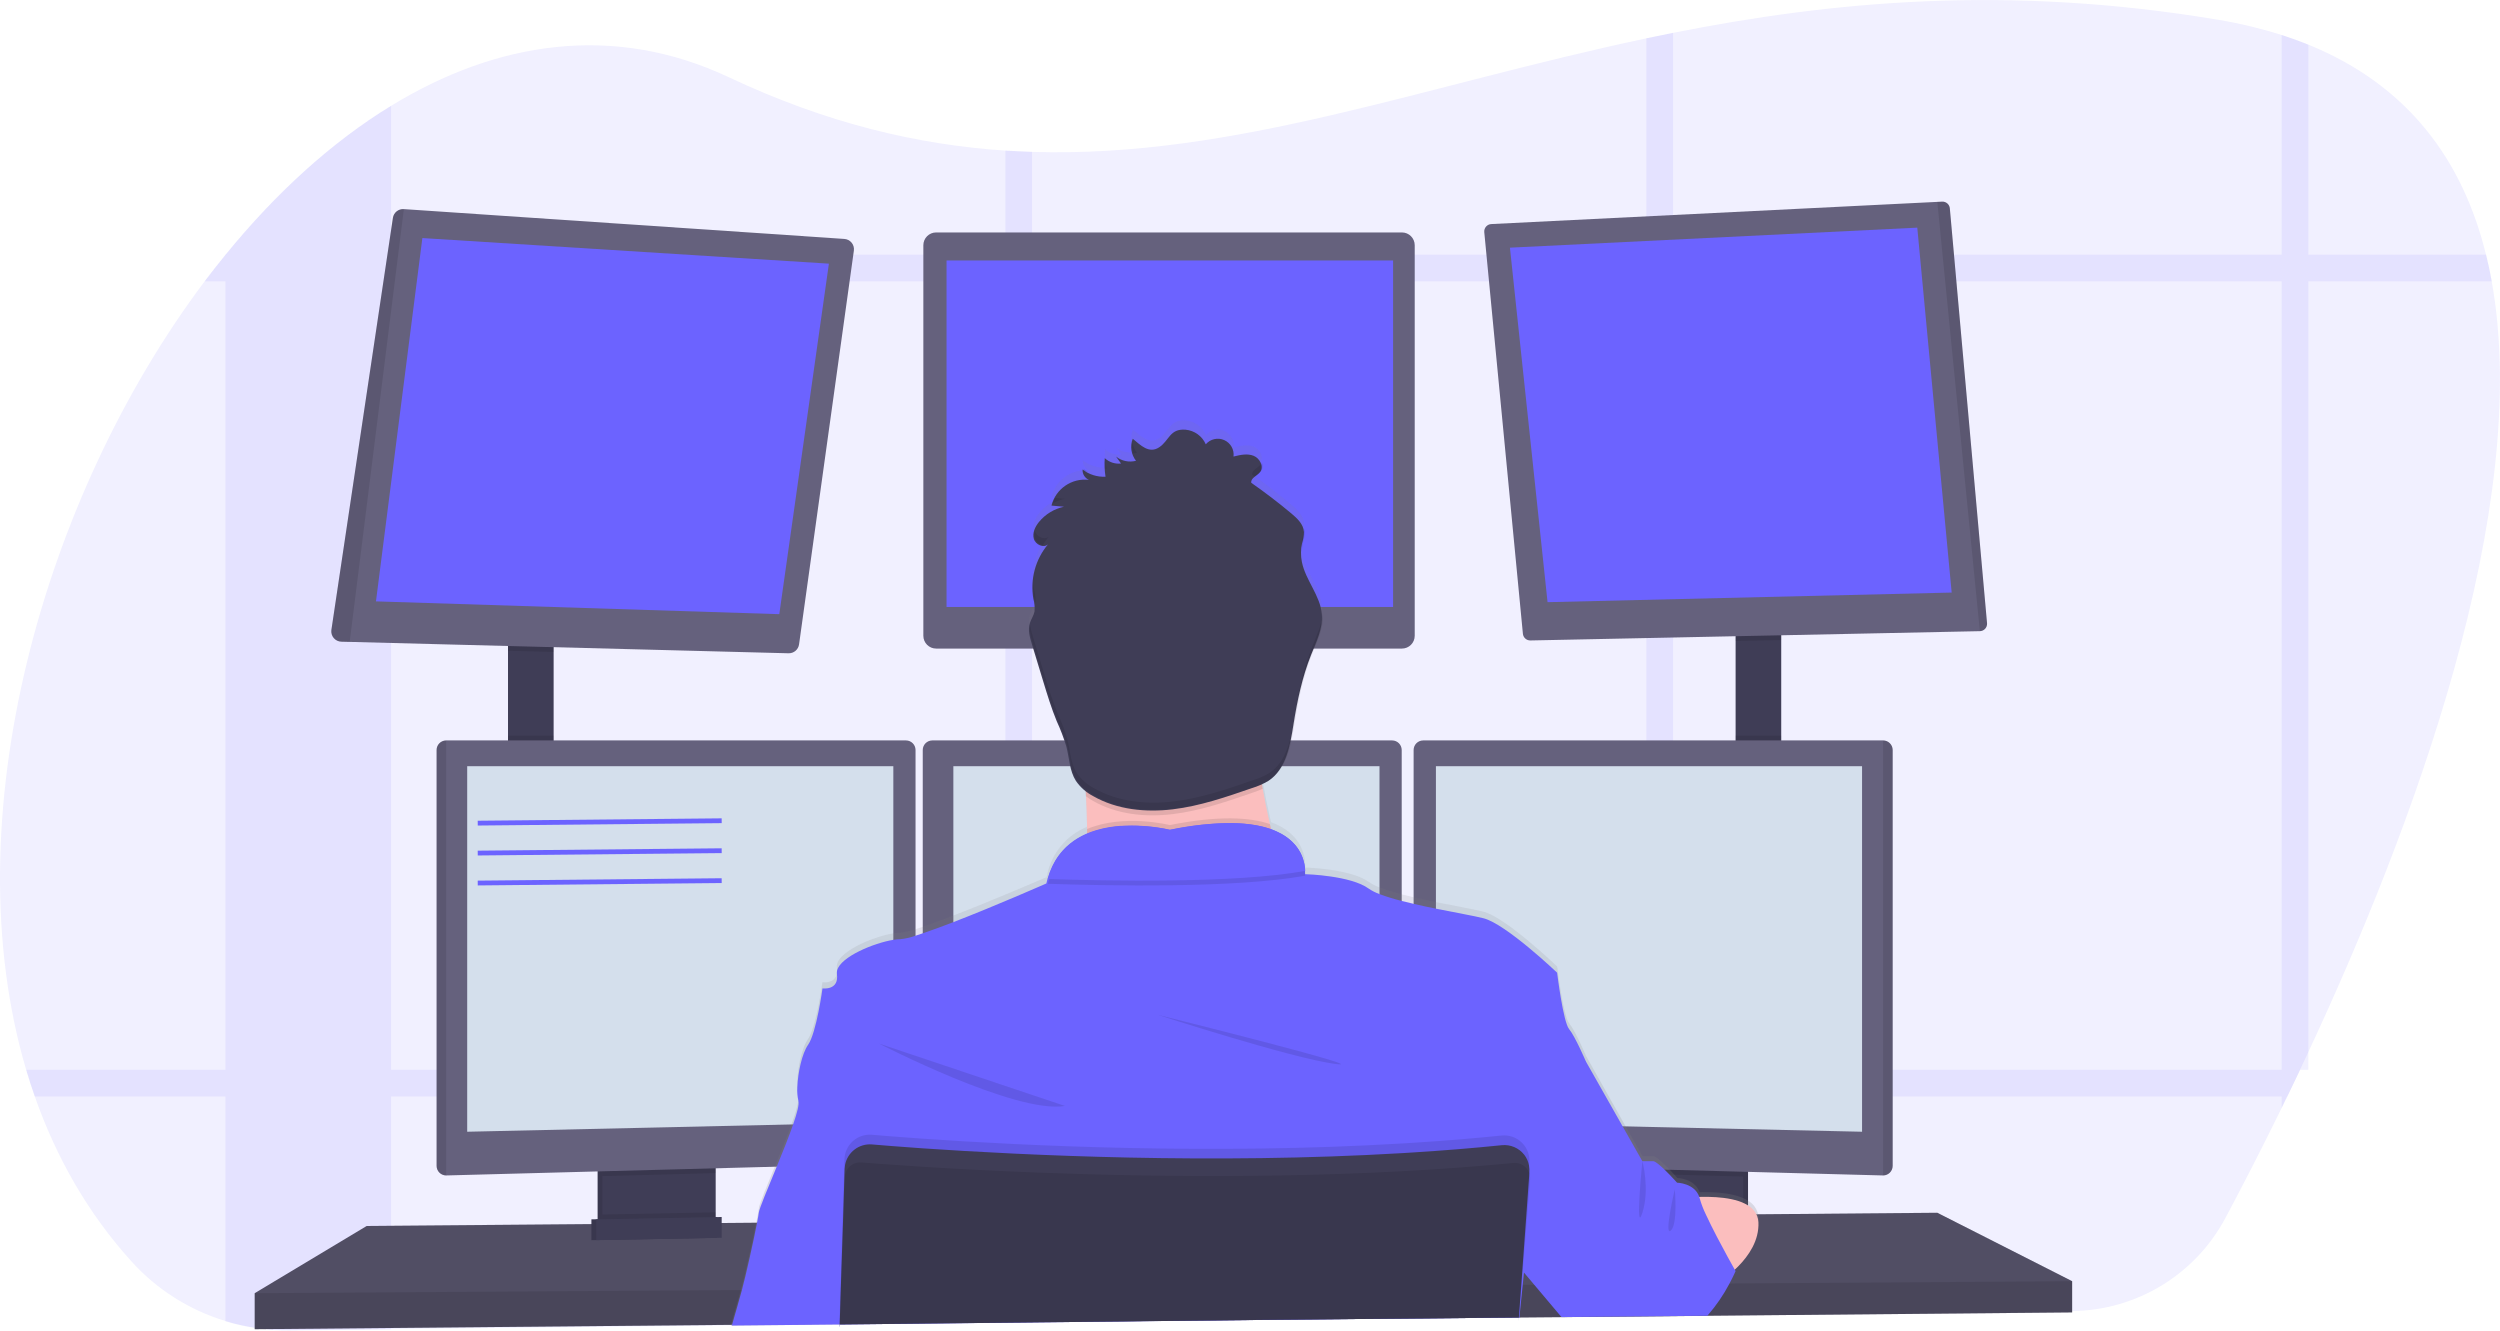
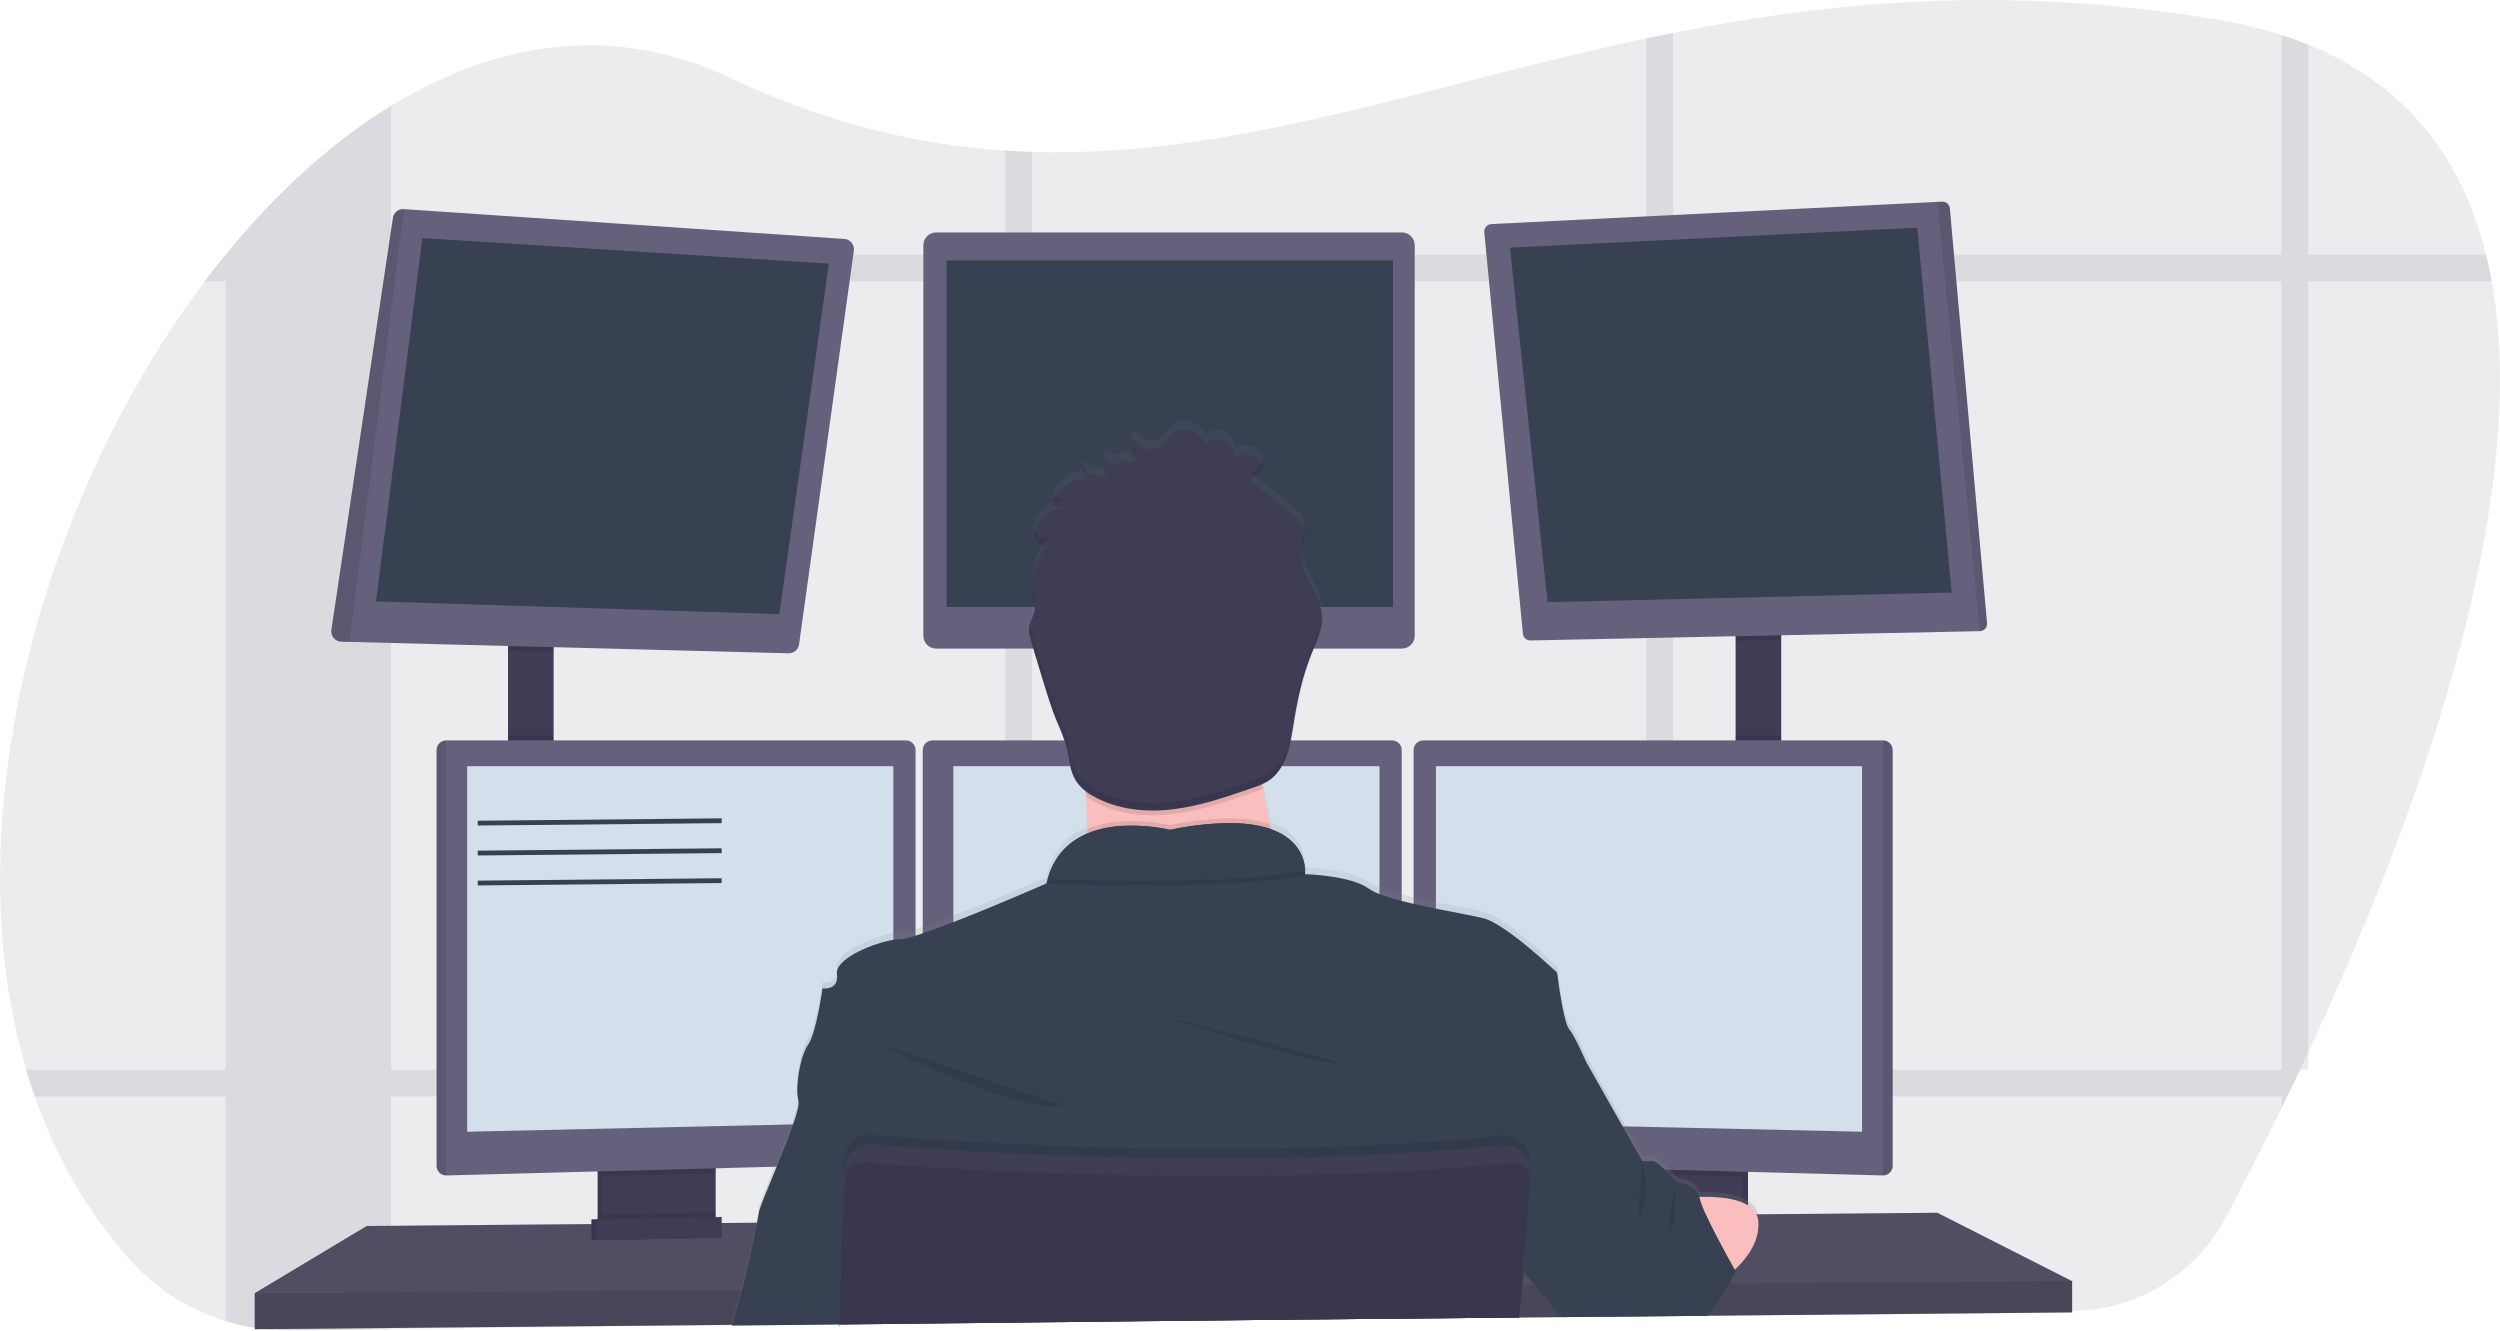
<svg xmlns="http://www.w3.org/2000/svg" id="59725d3d-bdd8-4af0-9b66-49b8d09410bc" data-name="Layer 1" width="1041.32" height="554.17" viewBox="0 0 1041.32 554.17">
  <defs>
    <linearGradient id="dff037aa-d578-4bab-81e7-399360663117" x1="597.75" y1="725.44" x2="597.75" y2="347.69" gradientUnits="userSpaceOnUse">
      <stop offset="0" stop-color="gray" stop-opacity="0.25" />
      <stop offset="0.54" stop-color="gray" stop-opacity="0.12" />
      <stop offset="1" stop-color="gray" stop-opacity="0.1" />
    </linearGradient>
  </defs>
-   <path d="M1040.82,611.12q-1.74,3.75-3.47,7.4-2.7,5.67-5.33,11.12c-.78,1.61-1.56,3.19-2.32,4.77-8.6,17.57-16.63,33.11-23.45,45.89A73.21,73.21,0,0,1,942.44,719l-151.65,1.65h-1.6l-13,.14-11.12.12-34.1.37-1.38,0-17.36.19h-.53l-107,1.16-95.51,1-11.11.12-69,.75H429l-44.75.48h-.48l-141.5,1.53-42.33.46a88.07,88.07,0,0,1-26.67-3.82,86.39,86.39,0,0,1-39.09-24.75C116,678.37,102.75,655,93.85,629.64q-1.93-5.49-3.6-11.12C59.44,514.37,97,380,164.6,290.08q4.25-5.64,8.64-11l.07-.08c20.79-25.52,44.1-46.84,68.93-62,44-26.91,92.75-34.49,140.7-11.9,40.57,19.12,78.45,28.11,115.17,30.55,3.71.24,7.42.42,11.11.53,84.23,2.65,163.17-27.7,255.87-47.29,3.69-.78,7.39-1.55,11.12-2.28,66.13-13.16,139.49-20.1,226.73-5.51a189.09,189.09,0,0,1,26.76,6.4q5.77,1.86,11.12,4c41.64,16.94,64.35,48.24,74,87.46q1.37,5.46,2.37,11.11C1134.3,384.41,1084.19,518.23,1040.82,611.12Z" transform="translate(-79.34 -172.91)" fill="#6c63ff" opacity="0.1" />
+   <path d="M1040.82,611.12q-1.74,3.75-3.47,7.4-2.7,5.67-5.33,11.12c-.78,1.61-1.56,3.19-2.32,4.77-8.6,17.57-16.63,33.11-23.45,45.89A73.21,73.21,0,0,1,942.44,719l-151.65,1.65h-1.6l-13,.14-11.12.12-34.1.37-1.38,0-17.36.19h-.53l-107,1.16-95.51,1-11.11.12-69,.75H429l-44.75.48h-.48l-141.5,1.53-42.33.46a88.07,88.07,0,0,1-26.67-3.82,86.39,86.39,0,0,1-39.09-24.75C116,678.37,102.75,655,93.85,629.64q-1.93-5.49-3.6-11.12C59.44,514.37,97,380,164.6,290.08q4.25-5.64,8.64-11l.07-.08c20.79-25.52,44.1-46.84,68.93-62,44-26.91,92.75-34.49,140.7-11.9,40.57,19.12,78.45,28.11,115.17,30.55,3.71.24,7.42.42,11.11.53,84.23,2.65,163.17-27.7,255.87-47.29,3.69-.78,7.39-1.55,11.12-2.28,66.13-13.16,139.49-20.1,226.73-5.51a189.09,189.09,0,0,1,26.76,6.4q5.77,1.86,11.12,4c41.64,16.94,64.35,48.24,74,87.46q1.37,5.46,2.37,11.11C1134.3,384.41,1084.19,518.23,1040.82,611.12Z" transform="translate(-79.34 -172.91)" fill="#374151" opacity="0.1" />
  <g opacity="0.1">
-     <path d="M242.24,217V726.62l-42.33.46a88.07,88.07,0,0,1-26.67-3.82V279h.07C194.1,253.45,217.41,232.13,242.24,217Z" transform="translate(-79.34 -172.91)" fill="#6c63ff" />
-     <path d="M1117.24,290.08H164.6q4.25-5.64,8.64-11V279h941.63Q1116.24,284.43,1117.24,290.08Z" transform="translate(-79.34 -172.91)" fill="#6c63ff" />
-     <path d="M1040.82,191.51v427h-3.47q-2.7,5.67-5.33,11.12c-.78,1.61-1.56,3.19-2.32,4.77V187.47Q1035.47,189.33,1040.82,191.51Z" transform="translate(-79.34 -172.91)" fill="#6c63ff" />
-     <path d="M776.21,186.58V720.83l-11.12.12V188.86C768.78,188.08,772.48,187.31,776.21,186.58Z" transform="translate(-79.34 -172.91)" fill="#6c63ff" />
-     <path d="M509.22,236.15V723.73l-11.11.12V235.62C501.82,235.86,505.53,236,509.22,236.15Z" transform="translate(-79.34 -172.91)" fill="#6c63ff" />
-     <path d="M1037.35,618.52q-2.7,5.67-5.33,11.12H93.85q-1.93-5.49-3.6-11.12Z" transform="translate(-79.34 -172.91)" fill="#6c63ff" />
+     <path d="M242.24,217V726.62l-42.33.46a88.07,88.07,0,0,1-26.67-3.82V279h.07C194.1,253.45,217.41,232.13,242.24,217Z" transform="translate(-79.34 -172.91)" fill="#374151" />
+     <path d="M1117.24,290.08H164.6q4.25-5.64,8.64-11V279h941.63Q1116.24,284.43,1117.24,290.08Z" transform="translate(-79.34 -172.91)" fill="#374151" />
+     <path d="M1040.82,191.51v427h-3.47q-2.7,5.67-5.33,11.12c-.78,1.61-1.56,3.19-2.32,4.77V187.47Q1035.47,189.33,1040.82,191.51Z" transform="translate(-79.34 -172.91)" fill="#374151" />
+     <path d="M776.21,186.58V720.83l-11.12.12V188.86C768.78,188.08,772.48,187.31,776.21,186.58Z" transform="translate(-79.34 -172.91)" fill="#374151" />
+     <path d="M509.22,236.15V723.73l-11.11.12V235.62C501.82,235.86,505.53,236,509.22,236.15Z" transform="translate(-79.34 -172.91)" fill="#374151" />
+     <path d="M1037.35,618.52q-2.7,5.67-5.33,11.12H93.85q-1.93-5.49-3.6-11.12Z" transform="translate(-79.34 -172.91)" fill="#374151" />
  </g>
  <rect x="211.6" y="265.83" width="19" height="57.66" fill="#3f3d56" />
  <rect x="722.93" y="262.83" width="19" height="61" fill="#3f3d56" />
  <polygon points="863.1 533.65 863.1 546.65 711.18 548.05 709.56 548.08 651.82 548.61 650.44 548.63 632.89 548.78 632.37 548.78 525.39 549.77 349.78 551.4 349.63 551.4 304.98 551.82 304.5 551.83 106.1 553.65 106.1 538.65 152.75 510.65 246.35 509.87 248.35 509.86 249.01 509.85 251.01 509.82 295.95 509.45 297.96 509.44 298.6 509.43 300.6 509.42 315.01 509.3 315.39 509.29 350.94 508.99 351.23 508.99 628.63 506.65 635.42 506.6 636.1 506.6 641.28 506.55 678.93 506.24 680.93 506.21 682.78 506.19 683.74 506.19 695.45 506.1 697.77 506.07 700.88 506.05 710.63 505.96 726.1 505.83 728.1 505.81 731.58 505.79 732.23 505.79 806.94 505.15 863.1 533.65" fill="#65617d" />
  <polygon points="863.1 533.65 863.1 546.65 711.18 548.05 709.56 548.08 651.82 548.61 650.44 548.63 632.89 548.78 632.37 548.78 525.39 549.77 349.78 551.4 349.63 551.4 304.98 551.82 304.5 551.83 106.1 553.65 106.1 538.65 152.75 510.65 246.35 509.87 248.35 509.86 249.01 509.85 251.01 509.82 295.95 509.45 297.96 509.44 298.6 509.43 300.6 509.42 315.01 509.3 315.39 509.29 350.94 508.99 351.23 508.99 628.63 506.65 635.42 506.6 636.1 506.6 641.28 506.55 678.93 506.24 680.93 506.21 682.78 506.19 683.74 506.19 695.45 506.1 697.77 506.07 700.88 506.05 710.63 505.96 726.1 505.83 728.1 505.81 731.58 505.79 732.23 505.79 806.94 505.15 863.1 533.65" opacity="0.2" />
  <path d="M375.44,656.57v24.49a6.13,6.13,0,0,1-3.5,5.54,6,6,0,0,1-2.5.6l-34.9.74a6,6,0,0,1-2.7-.57,6.12,6.12,0,0,1-3.57-5.57V656.57Z" transform="translate(-79.34 -172.91)" fill="#3f3d56" />
  <path d="M375.44,656.57v24.49a6.13,6.13,0,0,1-3.5,5.54,6,6,0,0,1-2.5.6l-34.9.74a6,6,0,0,1-2.7-.57,6.12,6.12,0,0,1-3.57-5.57V656.57Z" transform="translate(-79.34 -172.91)" opacity="0.1" />
  <path d="M377.44,656.57v24.49a6.13,6.13,0,0,1-3.5,5.54,6,6,0,0,1-2.5.6l-34.9.74a6,6,0,0,1-2.7-.57,6.12,6.12,0,0,1-3.57-5.57V656.57Z" transform="translate(-79.34 -172.91)" fill="#3f3d56" />
  <rect x="680.93" y="483.66" width="47.17" height="31.5" fill="#3f3d56" />
  <rect x="680.93" y="483.66" width="47.17" height="31.5" opacity="0.1" />
  <rect x="678.93" y="483.66" width="47.17" height="31.5" fill="#3f3d56" />
  <polygon points="230.6 265.82 230.6 271.55 211.6 271.06 211.6 265.82 230.6 265.82" opacity="0.1" />
  <path d="M435,277.31l-22.83,164a4.3,4.3,0,0,1-4.37,3.71L225,440.28l-3.47-.09a4.3,4.3,0,0,1-4.16-4.87L243,263.64a4.3,4.3,0,0,1,4.54-3.63L431,272.43A4.29,4.29,0,0,1,435,277.31Z" transform="translate(-79.34 -172.91)" fill="#65617d" />
-   <polygon points="175.93 99.16 156.6 250.49 324.6 255.82 345.26 109.82 175.93 99.16" fill="#6c63ff" />
+   <polygon points="175.93 99.16 156.6 250.49 324.6 255.82 345.26 109.82 175.93 99.16" fill="#374151" />
  <rect x="384.6" y="96.82" width="204.67" height="173.33" rx="5.33" ry="5.33" fill="#65617d" />
-   <rect x="394.26" y="108.49" width="186" height="144.33" fill="#6c63ff" />
+   <rect x="394.26" y="108.49" width="186" height="144.33" fill="#374151" />
  <polygon points="741.93 262.82 741.93 266.61 722.93 267 722.93 262.82 741.93 262.82" opacity="0.1" />
  <path d="M907,432.53a3.08,3.08,0,0,1-3,3.28L716.8,439.68a3.08,3.08,0,0,1-3.13-2.79L697.58,269.61a3.08,3.08,0,0,1,2.92-3.37L886.28,257l2-.1a3.07,3.07,0,0,1,3.22,2.8Z" transform="translate(-79.34 -172.91)" fill="#65617d" />
-   <polygon points="628.93 103.16 798.6 94.82 812.93 246.82 644.6 250.82 628.93 103.16" fill="#6c63ff" />
+   <polygon points="628.93 103.16 798.6 94.82 812.93 246.82 644.6 250.82 628.93 103.16" fill="#374151" />
  <path d="M907,432.53a3.08,3.08,0,0,1-3,3.28L886.28,257l2-.1a3.07,3.07,0,0,1,3.22,2.8Z" transform="translate(-79.34 -172.91)" opacity="0.1" />
  <path d="M247.57,260,225,440.28l-3.47-.09a4.3,4.3,0,0,1-4.16-4.87L243,263.64A4.3,4.3,0,0,1,247.57,260Z" transform="translate(-79.34 -172.91)" opacity="0.1" />
  <rect x="211.6" y="306.41" width="19" height="17.08" opacity="0.1" />
  <polygon points="298.1 483.65 298.1 488.62 250.93 489.88 250.93 483.65 298.1 483.65" opacity="0.1" />
  <path d="M460.69,485.27v168.2a4,4,0,0,1-3.85,3.95l-191.65,5.1h-.05a4,4,0,0,1-3.95-3.95V485.27a4,4,0,0,1,3.95-3.95h191.6A4,4,0,0,1,460.69,485.27Z" transform="translate(-79.34 -172.91)" fill="#65617d" />
  <path d="M265.19,481.32v181.2h-.05a4,4,0,0,1-3.95-3.95V485.27a4,4,0,0,1,3.95-3.95Z" transform="translate(-79.34 -172.91)" opacity="0.1" />
  <polygon points="194.6 319.15 372.1 319.15 372.1 467.4 194.6 471.4 194.6 319.15" fill="#d4dfec" />
  <rect x="722.93" y="306.41" width="19" height="17.42" opacity="0.1" />
  <polygon points="726.1 483.65 726.1 490.06 678.93 488.8 678.93 483.65 726.1 483.65" opacity="0.1" />
  <path d="M867.69,485.27v173.3a4,4,0,0,1-4,3.95h0L672,657.42a4,4,0,0,1-3.85-3.95V485.27a4,4,0,0,1,3.95-3.95h191.6A4,4,0,0,1,867.69,485.27Z" transform="translate(-79.34 -172.91)" fill="#65617d" />
  <path d="M867.69,485.27v173.3a4,4,0,0,1-4,3.95h0V481.32h0A4,4,0,0,1,867.69,485.27Z" transform="translate(-79.34 -172.91)" opacity="0.1" />
  <polygon points="775.6 319.15 598.1 319.15 598.1 467.4 775.6 471.4 775.6 319.15" fill="#d4dfec" />
  <path d="M663.19,485.27v168.2a4,4,0,0,1-3.85,3.95l-191.65,5.1h0a4,4,0,0,1-4-3.95V485.27a4,4,0,0,1,3.95-3.95h191.6A4,4,0,0,1,663.19,485.27Z" transform="translate(-79.34 -172.91)" fill="#65617d" />
  <polygon points="397.1 319.15 574.6 319.15 574.6 467.4 397.1 471.4 397.1 319.15" fill="#d4dfec" />
  <polygon points="863.1 533.65 863.1 546.65 711.18 548.05 709.56 548.08 651.82 548.61 650.44 548.63 632.89 548.78 632.37 548.78 525.39 549.77 349.78 551.4 349.63 551.4 304.98 551.82 304.5 551.83 106.1 553.65 106.1 538.65 308.61 537.32 309.09 537.32 350.08 537.04 350.27 537.04 633.35 535.17 633.64 535.17 633.81 535.16 634.28 535.16 639.07 535.13 640.53 535.13 715.02 534.63 719.42 534.61 720.4 534.6 863.1 533.65" opacity="0.1" />
  <circle cx="487.26" cy="272.16" r="51.33" fill="#fbbebe" />
  <path d="M383.74,725.09c0-.11.06-.23.1-.35,1-3.59,2.78-9.66,4.11-14.51.17-.6.33-1.19.48-1.75,1.47-5.47,4.33-18.28,5.92-26.27.56-2.81,1-5,1.09-6.1.2-1.69,3.21-8.92,6.62-17.23,2.39-5.84,5-12.22,6.91-17.6a61.38,61.38,0,0,0,2.93-9.85,5.1,5.1,0,0,0,0-2.13,14.69,14.69,0,0,1-.48-3.5v0c-.23-6.2,1.62-16,4.48-20.11,3.5-5,6-23.66,6-23.66s5.18.75,6-3.53a6.15,6.15,0,0,0,.1-1.4,7.41,7.41,0,0,0-.09-1.11c-.89-6.24,14.72-12.88,23.5-14.31a19.67,19.67,0,0,1,3-.28,27.24,27.24,0,0,0,6.25-1.44q1.4-.43,3-1c3.68-1.24,8.08-2.88,12.75-4.68,17.56-6.81,38.82-16,38.82-16,.15-.71.32-1.39.51-2.06a27.71,27.71,0,0,1,16.35-18.93h0c0-.66,0-1.33,0-2,0-3.45-.15-7-.3-10.54,0-.69-.06-1.38-.1-2.07,0-.2,0-.41,0-.61s0-.35,0-.52c0-.7-.07-1.4-.11-2.09l-.18-.14a16.41,16.41,0,0,1-3.9-4.2,15.27,15.27,0,0,1-1.42-3c-1.25-3.39-1.54-7.17-2.38-10.75l-.18-.74a84,84,0,0,0-4-10.58c-2.21-5.42-3.91-11-5.6-16.65q-1.54-5.13-3.11-10.28l-1.58-5.24c-.3-1-.6-2-.83-3v0a13.27,13.27,0,0,1-.26-1.4,0,0,0,0,1,0,0,10,10,0,0,1,.24-4.61,32.09,32.09,0,0,1,1.32-3,7.87,7.87,0,0,0,.5-1.38v0a3,3,0,0,0,.08-.32,5.65,5.65,0,0,0,.11-1.08,18.46,18.46,0,0,0-.52-3.89.07.07,0,0,1,0-.05,2.56,2.56,0,0,0-.05-.27,25.48,25.48,0,0,1-.36-3,28.45,28.45,0,0,1,3.47-15.57l.19-.36a25.22,25.22,0,0,1,1.84-2.78h0c.31-.42.63-.82,1-1.22-1.4,1.34-3.7.75-5-.69a3.61,3.61,0,0,1-.55-.75,3.81,3.81,0,0,1-.23-.45c-.05-.12-.09-.25-.13-.38-.7-2.45.52-5.06,2.12-7.05a18.49,18.49,0,0,1,5.74-4.7h0a3.84,3.84,0,0,1,.4-.21,17.12,17.12,0,0,1,2.64-1.06h0a15.06,15.06,0,0,1,1.63-.44l-3.71-.34-1.5-.14a14.49,14.49,0,0,1,13-10.91h1.08a11.73,11.73,0,0,1,1.57.13,4.44,4.44,0,0,1-2.65-4.33,14.41,14.41,0,0,0,9.19,3.06h.38a30,30,0,0,1-.34-3.27h0a0,0,0,0,1,0,0,0,0,0,0,1,0,0,33.19,33.19,0,0,1,0-4.46,8.44,8.44,0,0,0,6.78,2.26l-2.08-2.9a9.49,9.49,0,0,0,6.56,2.05l.48-.05a7,7,0,0,0,1.19-.23l.09,0c-.19-.24-.36-.49-.53-.75l-.06-.12a9.67,9.67,0,0,1-1-2.09,6.59,6.59,0,0,1-.24-.87h0a8.75,8.75,0,0,1,.45-5.45c3.23,2.7,6.77,6.39,11,3.6s4.37-7.91,11-7.39a10.2,10.2,0,0,1,8.41,6.12,6.75,6.75,0,0,1,7.67-1.75,6.85,6.85,0,0,1,3.88,6.89c2.75-.69,5.71-1.37,8.35-.33s4.34,4.41,2.84,6.66a1.43,1.43,0,0,1-.14.2c-1.23,1.59-3.95,2.46-3.66,4.46l.42.3,1.3.94a.05.05,0,0,1,0,0q7.65,5.52,14.9,11.6c2.48,2.08,5.12,4.58,5.29,7.83a8.64,8.64,0,0,1-.24,2.37h0c-.16.78-.38,1.56-.55,2.34a19.51,19.51,0,0,0-.34,6.05h0c.07.59.16,1.17.27,1.76,1.53,7.73,7.71,14.11,8.32,22l0,.56a17.78,17.78,0,0,1-.07,2.53c-.46,4.8-2.68,9.41-4.48,14-.11.28-.22.56-.32.84-3.47,9-5.47,18.59-7,28.16a100.26,100.26,0,0,1-2,10.09A26.73,26.73,0,0,1,611,492.07a16.22,16.22,0,0,1-3.36,3,18.67,18.67,0,0,1-2.65,1.41s0,0,0,.06c.11.61.2,1.22.31,1.83.06.32.11.64.17,1h0a.14.14,0,0,0,0,.06c.84,4.73,1.8,9.36,2.81,13.76l.51,2.19c12.6,4.55,14.09,13.87,14.18,17.44a9.64,9.64,0,0,1,0,1.43s19,.5,26.5,6a20.34,20.34,0,0,0,4.51,2.3,83,83,0,0,0,9.25,2.89c1.61.42,3.29.83,5,1.23,3,.69,6.18,1.36,9.25,2,8.19,1.65,15.9,3,19.81,4,9.33,2.36,30.67,22.82,30.67,22.82s2.5,20.64,5,23.65,7,13.59,7,13.59l16.54,29.41,7,12.37h4.5c.62,0,1.84.88,3.21,2.1,1.19,1.06,2.51,2.38,3.67,3.58l1.92,2.05,1.2,1.33s7.27.18,9.24,5.93c5.92-.17,13.19.22,18.28,2.5a14.14,14.14,0,0,1,2,1.08,8.68,8.68,0,0,1,4.13,5.66,8.34,8.34,0,0,1,.18,1.44c0,.57,0,1.14,0,1.7-.36,7.57-5.29,13.87-9.82,18.11l.32.57s-.15.36-.44,1c-.08.19-.18.4-.29.64h0c-.59,1.26-1.53,3.15-2.76,5.36a63.31,63.31,0,0,1-9.57,13.17l-.29.3-57.74.53-.17-.2L719.87,708l-5.57-6.64-.17-.21-.16,1.59-.54,5.3-1.3,12.81-.07.64,0,.17-.15,1.48.11-1.48h-.29l-107,1L429.11,724.6l0,.84h-.14l0-.84-44.75.48Z" transform="translate(-79.34 -172.91)" fill="url(#dff037aa-d578-4bab-81e7-399360663117)" />
  <path d="M617.94,550.07s-99.5,12-90,0c3.44-4.34,4.39-17.2,4.2-31.85-.06-4.45-.22-9.06-.45-13.65-1.1-22-3.75-43.5-3.75-43.5s87-41,77-8.5c-4,13.13-2.69,31.57.35,48.88.89,5.05,1.92,10,3,14.7A344.67,344.67,0,0,0,617.94,550.07Z" transform="translate(-79.34 -172.91)" fill="#fbbebe" />
  <path d="M617.94,550.07s-99.5,12-90,0c3.44-4.34,4.39-17.2,4.2-31.85,15.17-6.48,34.47-1.65,34.47-1.65,20.32-4.05,33.35-3.26,41.68-.42A344.67,344.67,0,0,0,617.94,550.07Z" transform="translate(-79.34 -172.91)" opacity="0.1" />
-   <path d="M429.08,725.44l0-.84,175.62-1.91,107-1H712l-.11,1.48.15-1.48h.19l0-.17,1.37-13.45.52-5.09.16-1.59.14-1.33,6.18-20.61,6.18-20.58,5.2-17.33,7.94-26.48s-4.5-10.5-7-13.5-5-23.5-5-23.5-21.34-20.33-30.67-22.67c-3.91-1-11.63-2.33-19.83-4-3.07-.62-6.22-1.28-9.25-2-1.71-.39-3.39-.8-5-1.21a87.91,87.91,0,0,1-9.25-2.86,20.7,20.7,0,0,1-4.5-2.29c-7.35-5.39-25.77-6-26.48-6h0a.42.42,0,0,1,0-.07v-.09a10.26,10.26,0,0,0,0-1.26c0-.4,0-.87-.09-1.4,0-.16,0-.33-.07-.5-.05-.36-.11-.74-.2-1.14a5,5,0,0,0-.12-.53,17.21,17.21,0,0,0-1.25-3.49c-.07-.16-.16-.33-.24-.49a18.25,18.25,0,0,0-1.7-2.63c-.13-.17-.27-.35-.42-.52a19.58,19.58,0,0,0-2.72-2.64c-.27-.21-.55-.43-.84-.63a4.67,4.67,0,0,0-.51-.36l-.89-.58-.83-.48c-.73-.4-1.5-.79-2.34-1.16-.26-.12-.54-.23-.82-.34s-.72-.28-1.09-.42l-.06,0L608,518c-.57-.19-1.15-.36-1.76-.53l-.93-.24-1-.23-1-.21c-1-.2-2.07-.38-3.19-.52l-1.14-.14-1.17-.12-1.21-.1-1.72-.1-2-.07a124.68,124.68,0,0,0-26.24,2.79,72.27,72.27,0,0,0-18.26-1.68l-.87,0-1,.06-.64,0-1.29.12c-.43,0-.87.09-1.3.15s-.88.11-1.31.18l-.66.11c-.65.11-1.31.23-2,.37q-.33.06-.66.15c-.87.19-1.74.42-2.6.68-.43.12-.86.26-1.29.41-.22.06-.43.14-.64.22l-.64.23-.63.25-.75.3c-.38.16-.75.33-1.12.51-.21.09-.42.19-.62.3s-.41.2-.6.31a27.75,27.75,0,0,0-6.21,4.38l-.51.49-.5.51c-.17.17-.33.35-.49.53a23.82,23.82,0,0,0-1.82,2.25c-.16.21-.31.42-.46.64a26.69,26.69,0,0,0-1.72,2.92c-.13.24-.25.49-.37.73a32.7,32.7,0,0,0-2,5.25q-.28,1-.51,2S494,550.24,476.44,557c-4.67,1.8-9.07,3.43-12.75,4.66-1.07.36-2.07.69-3,1a26.7,26.7,0,0,1-6.25,1.44,19.67,19.67,0,0,0-3,.28c-8.07,1.31-21.9,7-23.41,12.71a3.69,3.69,0,0,0-.1,1.4s0,.07,0,.11c1,7-6,6-6,6s-2.5,18.5-6,23.5c-2.53,3.6-4.26,11.63-4.48,17.69v0a19.61,19.61,0,0,0,.44,5.63c0,.05,0,.1,0,.14.4,1.34-.56,5-2.19,9.69-1.77,5.15-4.35,11.55-6.83,17.59-3.74,9.12-7.26,17.4-7.48,19.22-.09.81-.35,2.26-.71,4.13-1.46,7.62-4.7,22.13-6.3,28-1.19,4.38-2.92,10.38-4.11,14.5,0,.12-.07.24-.1.35L429,724.6l0,.84h.14Z" transform="translate(-79.34 -172.91)" fill="#6c63ff" />
+   <path d="M429.08,725.44l0-.84,175.62-1.91,107-1H712l-.11,1.48.15-1.48h.19l0-.17,1.37-13.45.52-5.09.16-1.59.14-1.33,6.18-20.61,6.18-20.58,5.2-17.33,7.94-26.48s-4.5-10.5-7-13.5-5-23.5-5-23.5-21.34-20.33-30.67-22.67c-3.91-1-11.63-2.33-19.83-4-3.07-.62-6.22-1.28-9.25-2-1.71-.39-3.39-.8-5-1.21a87.91,87.91,0,0,1-9.25-2.86,20.7,20.7,0,0,1-4.5-2.29c-7.35-5.39-25.77-6-26.48-6h0a.42.42,0,0,1,0-.07v-.09a10.26,10.26,0,0,0,0-1.26c0-.4,0-.87-.09-1.4,0-.16,0-.33-.07-.5-.05-.36-.11-.74-.2-1.14a5,5,0,0,0-.12-.53,17.21,17.21,0,0,0-1.25-3.49c-.07-.16-.16-.33-.24-.49a18.25,18.25,0,0,0-1.7-2.63c-.13-.17-.27-.35-.42-.52a19.58,19.58,0,0,0-2.72-2.64c-.27-.21-.55-.43-.84-.63a4.67,4.67,0,0,0-.51-.36l-.89-.58-.83-.48c-.73-.4-1.5-.79-2.34-1.16-.26-.12-.54-.23-.82-.34s-.72-.28-1.09-.42l-.06,0L608,518c-.57-.19-1.15-.36-1.76-.53l-.93-.24-1-.23-1-.21c-1-.2-2.07-.38-3.19-.52l-1.14-.14-1.17-.12-1.21-.1-1.72-.1-2-.07a124.68,124.68,0,0,0-26.24,2.79,72.27,72.27,0,0,0-18.26-1.68l-.87,0-1,.06-.64,0-1.29.12c-.43,0-.87.09-1.3.15s-.88.11-1.31.18l-.66.11c-.65.11-1.31.23-2,.37q-.33.06-.66.15c-.87.19-1.74.42-2.6.68-.43.12-.86.26-1.29.41-.22.06-.43.14-.64.22l-.64.23-.63.25-.75.3c-.38.16-.75.33-1.12.51-.21.09-.42.19-.62.3s-.41.2-.6.31a27.75,27.75,0,0,0-6.21,4.38l-.51.49-.5.51c-.17.17-.33.35-.49.53a23.82,23.82,0,0,0-1.82,2.25c-.16.21-.31.42-.46.64a26.69,26.69,0,0,0-1.72,2.92c-.13.24-.25.49-.37.73a32.7,32.7,0,0,0-2,5.25q-.28,1-.51,2S494,550.24,476.44,557c-4.67,1.8-9.07,3.43-12.75,4.66-1.07.36-2.07.69-3,1a26.7,26.7,0,0,1-6.25,1.44,19.67,19.67,0,0,0-3,.28c-8.07,1.31-21.9,7-23.41,12.71a3.69,3.69,0,0,0-.1,1.4s0,.07,0,.11c1,7-6,6-6,6s-2.5,18.5-6,23.5c-2.53,3.6-4.26,11.63-4.48,17.69v0a19.61,19.61,0,0,0,.44,5.63c0,.05,0,.1,0,.14.4,1.34-.56,5-2.19,9.69-1.77,5.15-4.35,11.55-6.83,17.59-3.74,9.12-7.26,17.4-7.48,19.22-.09.81-.35,2.26-.71,4.13-1.46,7.62-4.7,22.13-6.3,28-1.19,4.38-2.92,10.38-4.11,14.5,0,.12-.07.24-.1.35L429,724.6l0,.84h.14Z" transform="translate(-79.34 -172.91)" fill="#374151" />
  <path d="M445.44,607.57s57,29.5,77.5,26Z" transform="translate(-79.34 -172.91)" opacity="0.1" />
  <path d="M561.44,595.57s55.5,18,74,20.5S561.44,595.57,561.44,595.57Z" transform="translate(-79.34 -172.91)" opacity="0.1" />
  <path d="M623,537.65c-29,5.34-83.6,4.19-107.2,3.38,8.65-31,50.83-20.46,50.83-20.46C618.84,510.15,622.84,531.77,623,537.65Z" transform="translate(-79.34 -172.91)" opacity="0.1" />
-   <path d="M623,535.65c-29,5.34-83.6,4.19-107.2,3.38,8.65-31,50.83-20.46,50.83-20.46C618.84,508.15,622.84,529.77,623,535.65Z" transform="translate(-79.34 -172.91)" fill="#6c63ff" />
+   <path d="M623,535.65c-29,5.34-83.6,4.19-107.2,3.38,8.65-31,50.83-20.46,50.83-20.46C618.84,508.15,622.84,529.77,623,535.65Z" transform="translate(-79.34 -172.91)" fill="#374151" />
  <path d="M776.94,672.32s34.16-5.25,34.83,9.75-17.42,25.48-17.42,25.48Z" transform="translate(-79.34 -172.91)" fill="#fbbebe" />
  <path d="M605.29,501.45a47,47,0,0,1-4.5,1.74c-10.78,3.72-21.65,7.47-33,8.83s-23.26.16-33.16-5.5a28.77,28.77,0,0,1-3-1.95c-1.1-22-3.75-43.5-3.75-43.5s87-41,77-8.5C600.9,465.7,602.25,484.14,605.29,501.45Z" transform="translate(-79.34 -172.91)" opacity="0.1" />
  <path d="M552.52,364.84a9.47,9.47,0,0,1-8.32-1.75l2.08,2.89a8.47,8.47,0,0,1-6.78-2.25,34.08,34.08,0,0,0,.32,7.75,14.52,14.52,0,0,1-9.56-3,4.42,4.42,0,0,0,2.64,4.31,14.34,14.34,0,0,0-15.6,10.71l5.22.48a18.47,18.47,0,0,0-10.44,6.37c-1.6,2-2.82,4.56-2.12,7s4.08,4,5.92,2.26a27.94,27.94,0,0,0-6.1,22.79,14.47,14.47,0,0,1,.46,5.26c-.33,1.65-1.37,3.08-1.89,4.69-1,2.92-.05,6.09.84,9l4.69,15.42c1.7,5.57,3.39,11.15,5.61,16.54a82.08,82.08,0,0,1,4,10.51c1.26,4.84,1.31,10.14,4,14.37a19.93,19.93,0,0,0,7.18,6.33c9.89,5.66,21.84,6.86,33.16,5.5s22.18-5.11,32.95-8.83a31,31,0,0,0,6.84-3c7.45-4.88,9.11-14.86,10.5-23.65,1.55-9.8,3.62-19.58,7.29-28.8,2.18-5.49,5-11.06,4.52-16.94-.61-7.81-6.79-14.14-8.32-21.82a19,19,0,0,1,.07-7.77,17.66,17.66,0,0,0,.79-4.7c-.17-3.22-2.81-5.7-5.29-7.77Q609.11,380,600.52,374c-.29-2,2.43-2.86,3.66-4.44,1.74-2.23-.06-5.77-2.7-6.81s-5.6-.36-8.35.33a6.59,6.59,0,0,0-11.55-5.11,10.2,10.2,0,0,0-8.42-6.08c-6.63-.52-6.76,4.55-11,7.34s-7.74-.89-11-3.57A9.28,9.28,0,0,0,552.52,364.84Z" transform="translate(-79.34 -172.91)" fill="#3f3d56" />
-   <path d="M802.27,702.32s-.89,2.12-2.53,5.19a69,69,0,0,1-9,13.17l-.27.29-1.62,0-57.74.53-1.38,0-.17-.2-11.2-13.29L714.14,703l-.17-.21-.36-.42-.2-.24-.26-.31-8.21-9.74,3-12.5,5.11-21.06.13-.51,1-4,.71-3,2.38-9.78,8.16-33.65,14.5,7.5,15.29,27,8.21,14.5h4.5c.85,0,2.8,1.64,4.76,3.53.7.67,1.4,1.38,2,2,1.78,1.84,3.19,3.42,3.19,3.42s7.29.16,9.25,5.9a7,7,0,0,1,.25.85,40.3,40.3,0,0,0,2.53,6.56c1.29,2.81,2.91,6,4.55,9.19,3.05,5.85,6.15,11.42,7.29,13.44l.14.25Z" transform="translate(-79.34 -172.91)" fill="#6c63ff" />
+   <path d="M802.27,702.32s-.89,2.12-2.53,5.19a69,69,0,0,1-9,13.17l-.27.29-1.62,0-57.74.53-1.38,0-.17-.2-11.2-13.29L714.14,703l-.17-.21-.36-.42-.2-.24-.26-.31-8.21-9.74,3-12.5,5.11-21.06.13-.51,1-4,.71-3,2.38-9.78,8.16-33.65,14.5,7.5,15.29,27,8.21,14.5h4.5c.85,0,2.8,1.64,4.76,3.53.7.67,1.4,1.38,2,2,1.78,1.84,3.19,3.42,3.19,3.42s7.29.16,9.25,5.9a7,7,0,0,1,.25.85,40.3,40.3,0,0,0,2.53,6.56c1.29,2.81,2.91,6,4.55,9.19,3.05,5.85,6.15,11.42,7.29,13.44l.14.25Z" transform="translate(-79.34 -172.91)" fill="#374151" />
  <path d="M716.37,657.17l-.1,1.43v.1l-.17,2.3-1.33,18.51-1.61,22.3-.46,6.28-1,13.44v.17l-107,1L429.11,724.6l0,.84h-.14l0-.84v-.28l.45-14.36.86-28.06.74-23.79.07-2.37a10.53,10.53,0,0,1,11.42-10.17c4.72.4,10.85.89,18.18,1.41l3,.22c42.33,2.94,120.56,6.74,199.5,2,1.66-.09,3.33-.19,5-.31,12.24-.77,24.47-1.76,36.58-3a10.53,10.53,0,0,1,11.6,11.23Z" transform="translate(-79.34 -172.91)" opacity="0.1" />
  <path d="M429.08,725.44l0-.84,175.62-1.91,107-1H712v-.17l1-13.44.43-6,1.64-22.61,1.29-17.9,0-.44a10.62,10.62,0,0,0-.11-2.47.3.3,0,0,0,0-.1,10.39,10.39,0,0,0-2-4.64,10.54,10.54,0,0,0-9.42-4c-12.11,1.24-24.34,2.23-36.58,3-1.67.12-3.34.22-5,.31-78.94,4.69-157.17.89-199.5-2l-3-.22c-7.33-.52-13.46-1-18.18-1.41a10.54,10.54,0,0,0-11.24,8.53,11,11,0,0,0-.18,1.64l-.68,22.16L429.54,710l-.44,14.36v.28l0,.84Z" transform="translate(-79.34 -172.91)" fill="#3f3d56" />
  <path d="M716.67,664.18l-1.23,15.33-1.83,22.85-.46,5.72-1,12.81-.06.64v.17h0l-.15,1.48.11-1.48h-.29l-107,1L429.11,724.6v-.28l.49-14.36,1-28.06.64-18.65A6.36,6.36,0,0,1,434.3,658a6.25,6.25,0,0,1,3.78-.9c2.1.17,4.68.37,7.69.59,4.89.36,10.92.78,17.94,1.22,13,.82,29.31,1.7,48,2.42,52,2,122.2,2.67,188.88-3.17,3-.26,6.1-.55,9.13-.84a6.26,6.26,0,0,1,3.48.66,5.16,5.16,0,0,1,.86.54,6.14,6.14,0,0,1,2,2.46,3.56,3.56,0,0,1,.25.61A6.28,6.28,0,0,1,716.67,664.18Z" transform="translate(-79.34 -172.91)" opacity="0.1" />
  <path d="M377.44,677.87v3.19a6.13,6.13,0,0,1-3.5,5.54l-40.1.77a6.12,6.12,0,0,1-3.57-5.57v-3Z" transform="translate(-79.34 -172.91)" opacity="0.1" />
  <polygon points="298.6 515.57 246.35 516.57 246.35 507.9 298.6 506.9 298.6 515.57" fill="#3f3d56" />
  <polygon points="298.6 515.57 246.35 516.57 246.35 507.9 298.6 506.9 298.6 515.57" opacity="0.1" />
  <polygon points="300.6 515.57 248.35 516.57 248.35 507.9 300.6 506.9 300.6 515.57" fill="#3f3d56" />
  <g opacity="0.1">
    <path d="M552.93,361.56a9.75,9.75,0,0,1-1.89-4.34,9.49,9.49,0,0,0,.42,4.6A9,9,0,0,0,552.93,361.56Z" transform="translate(-79.34 -172.91)" />
    <path d="M540.23,368.2a35.12,35.12,0,0,1-.37-3.7c0,1.23,0,2.47,0,3.71Z" transform="translate(-79.34 -172.91)" />
    <path d="M621.73,401.57a18.34,18.34,0,0,1,.36-2.65,18,18,0,0,0,.8-4.69,6.16,6.16,0,0,0-.16-1.06c-.17.92-.44,1.84-.64,2.75A19.14,19.14,0,0,0,621.73,401.57Z" transform="translate(-79.34 -172.91)" />
    <path d="M600.93,370.67l1.09.79a19.71,19.71,0,0,0,2.57-2.22,3.67,3.67,0,0,0,.38-3.64,3,3,0,0,1-.38.64C603.36,367.82,600.64,368.69,600.93,370.67Z" transform="translate(-79.34 -172.91)" />
    <path d="M518.76,380.29a12.32,12.32,0,0,0-.87,2.28,18.16,18.16,0,0,1,5-1.89Z" transform="translate(-79.34 -172.91)" />
    <path d="M532.55,369.41a14.83,14.83,0,0,1-1.88-1.23,4.25,4.25,0,0,0,.09,1.18A11.86,11.86,0,0,1,532.55,369.41Z" transform="translate(-79.34 -172.91)" />
    <path d="M630.32,428.33c-.41,4.85-2.67,9.52-4.5,14.12-3.67,9.22-5.74,19-7.29,28.81-1.39,8.79-3,18.77-10.5,23.64a30,30,0,0,1-6.83,3c-10.78,3.73-21.65,7.47-33,8.83s-23.26.17-33.16-5.49a20,20,0,0,1-7.18-6.33c-2.67-4.23-2.72-9.53-4-14.37a82.21,82.21,0,0,0-4-10.52c-2.21-5.38-3.91-11-5.6-16.53q-2.35-7.71-4.69-15.43a28.81,28.81,0,0,1-1.14-4.75c-.39,2.56.37,5.24,1.14,7.75q2.34,7.73,4.69,15.43c1.69,5.57,3.39,11.15,5.6,16.53a82.21,82.21,0,0,1,4,10.52c1.26,4.84,1.31,10.14,4,14.37a20,20,0,0,0,7.18,6.33c9.9,5.66,21.84,6.85,33.16,5.49s22.18-5.1,33-8.83a30,30,0,0,0,6.83-3c7.45-4.87,9.11-14.85,10.5-23.64,1.55-9.81,3.62-19.59,7.29-28.81,2.18-5.48,5-11.05,4.52-16.94C630.34,428.45,630.32,428.39,630.32,428.33Z" transform="translate(-79.34 -172.91)" />
    <path d="M510.63,424.46s0-.07,0-.11a14,14,0,0,0-.46-5.25,26.59,26.59,0,0,1-.39-3.32,27.35,27.35,0,0,0,.39,6.32C510.33,422.88,510.51,423.67,510.63,424.46Z" transform="translate(-79.34 -172.91)" />
    <path d="M513.68,400a27.74,27.74,0,0,1,2.61-3.67c-1.83,1.75-5.21.19-5.92-2.24a5.83,5.83,0,0,0,0,3A4.39,4.39,0,0,0,513.68,400Z" transform="translate(-79.34 -172.91)" />
  </g>
  <path d="M763.44,656.57s3.17,11.5,0,21.5S763.44,656.57,763.44,656.57Z" transform="translate(-79.34 -172.91)" opacity="0.1" />
  <path d="M776.94,668.3s1.33,14.6-1.67,17.19S776.94,668.3,776.94,668.3Z" transform="translate(-79.34 -172.91)" opacity="0.1" />
-   <line x1="198.99" y1="342.86" x2="300.6" y2="341.86" fill="none" stroke="#6c63ff" stroke-miterlimit="10" stroke-width="2" />
-   <line x1="198.99" y1="355.33" x2="300.6" y2="354.34" fill="none" stroke="#6c63ff" stroke-miterlimit="10" stroke-width="2" />
-   <line x1="198.99" y1="367.81" x2="300.6" y2="366.81" fill="none" stroke="#6c63ff" stroke-miterlimit="10" stroke-width="2" />
+   <line x1="198.99" y1="342.86" x2="300.6" y2="341.86" fill="none" stroke="#374151" stroke-miterlimit="10" stroke-width="2" />
+   <line x1="198.99" y1="355.33" x2="300.6" y2="354.34" fill="none" stroke="#374151" stroke-miterlimit="10" stroke-width="2" />
+   <line x1="198.99" y1="367.81" x2="300.6" y2="366.81" fill="none" stroke="#374151" stroke-miterlimit="10" stroke-width="2" />
</svg>
